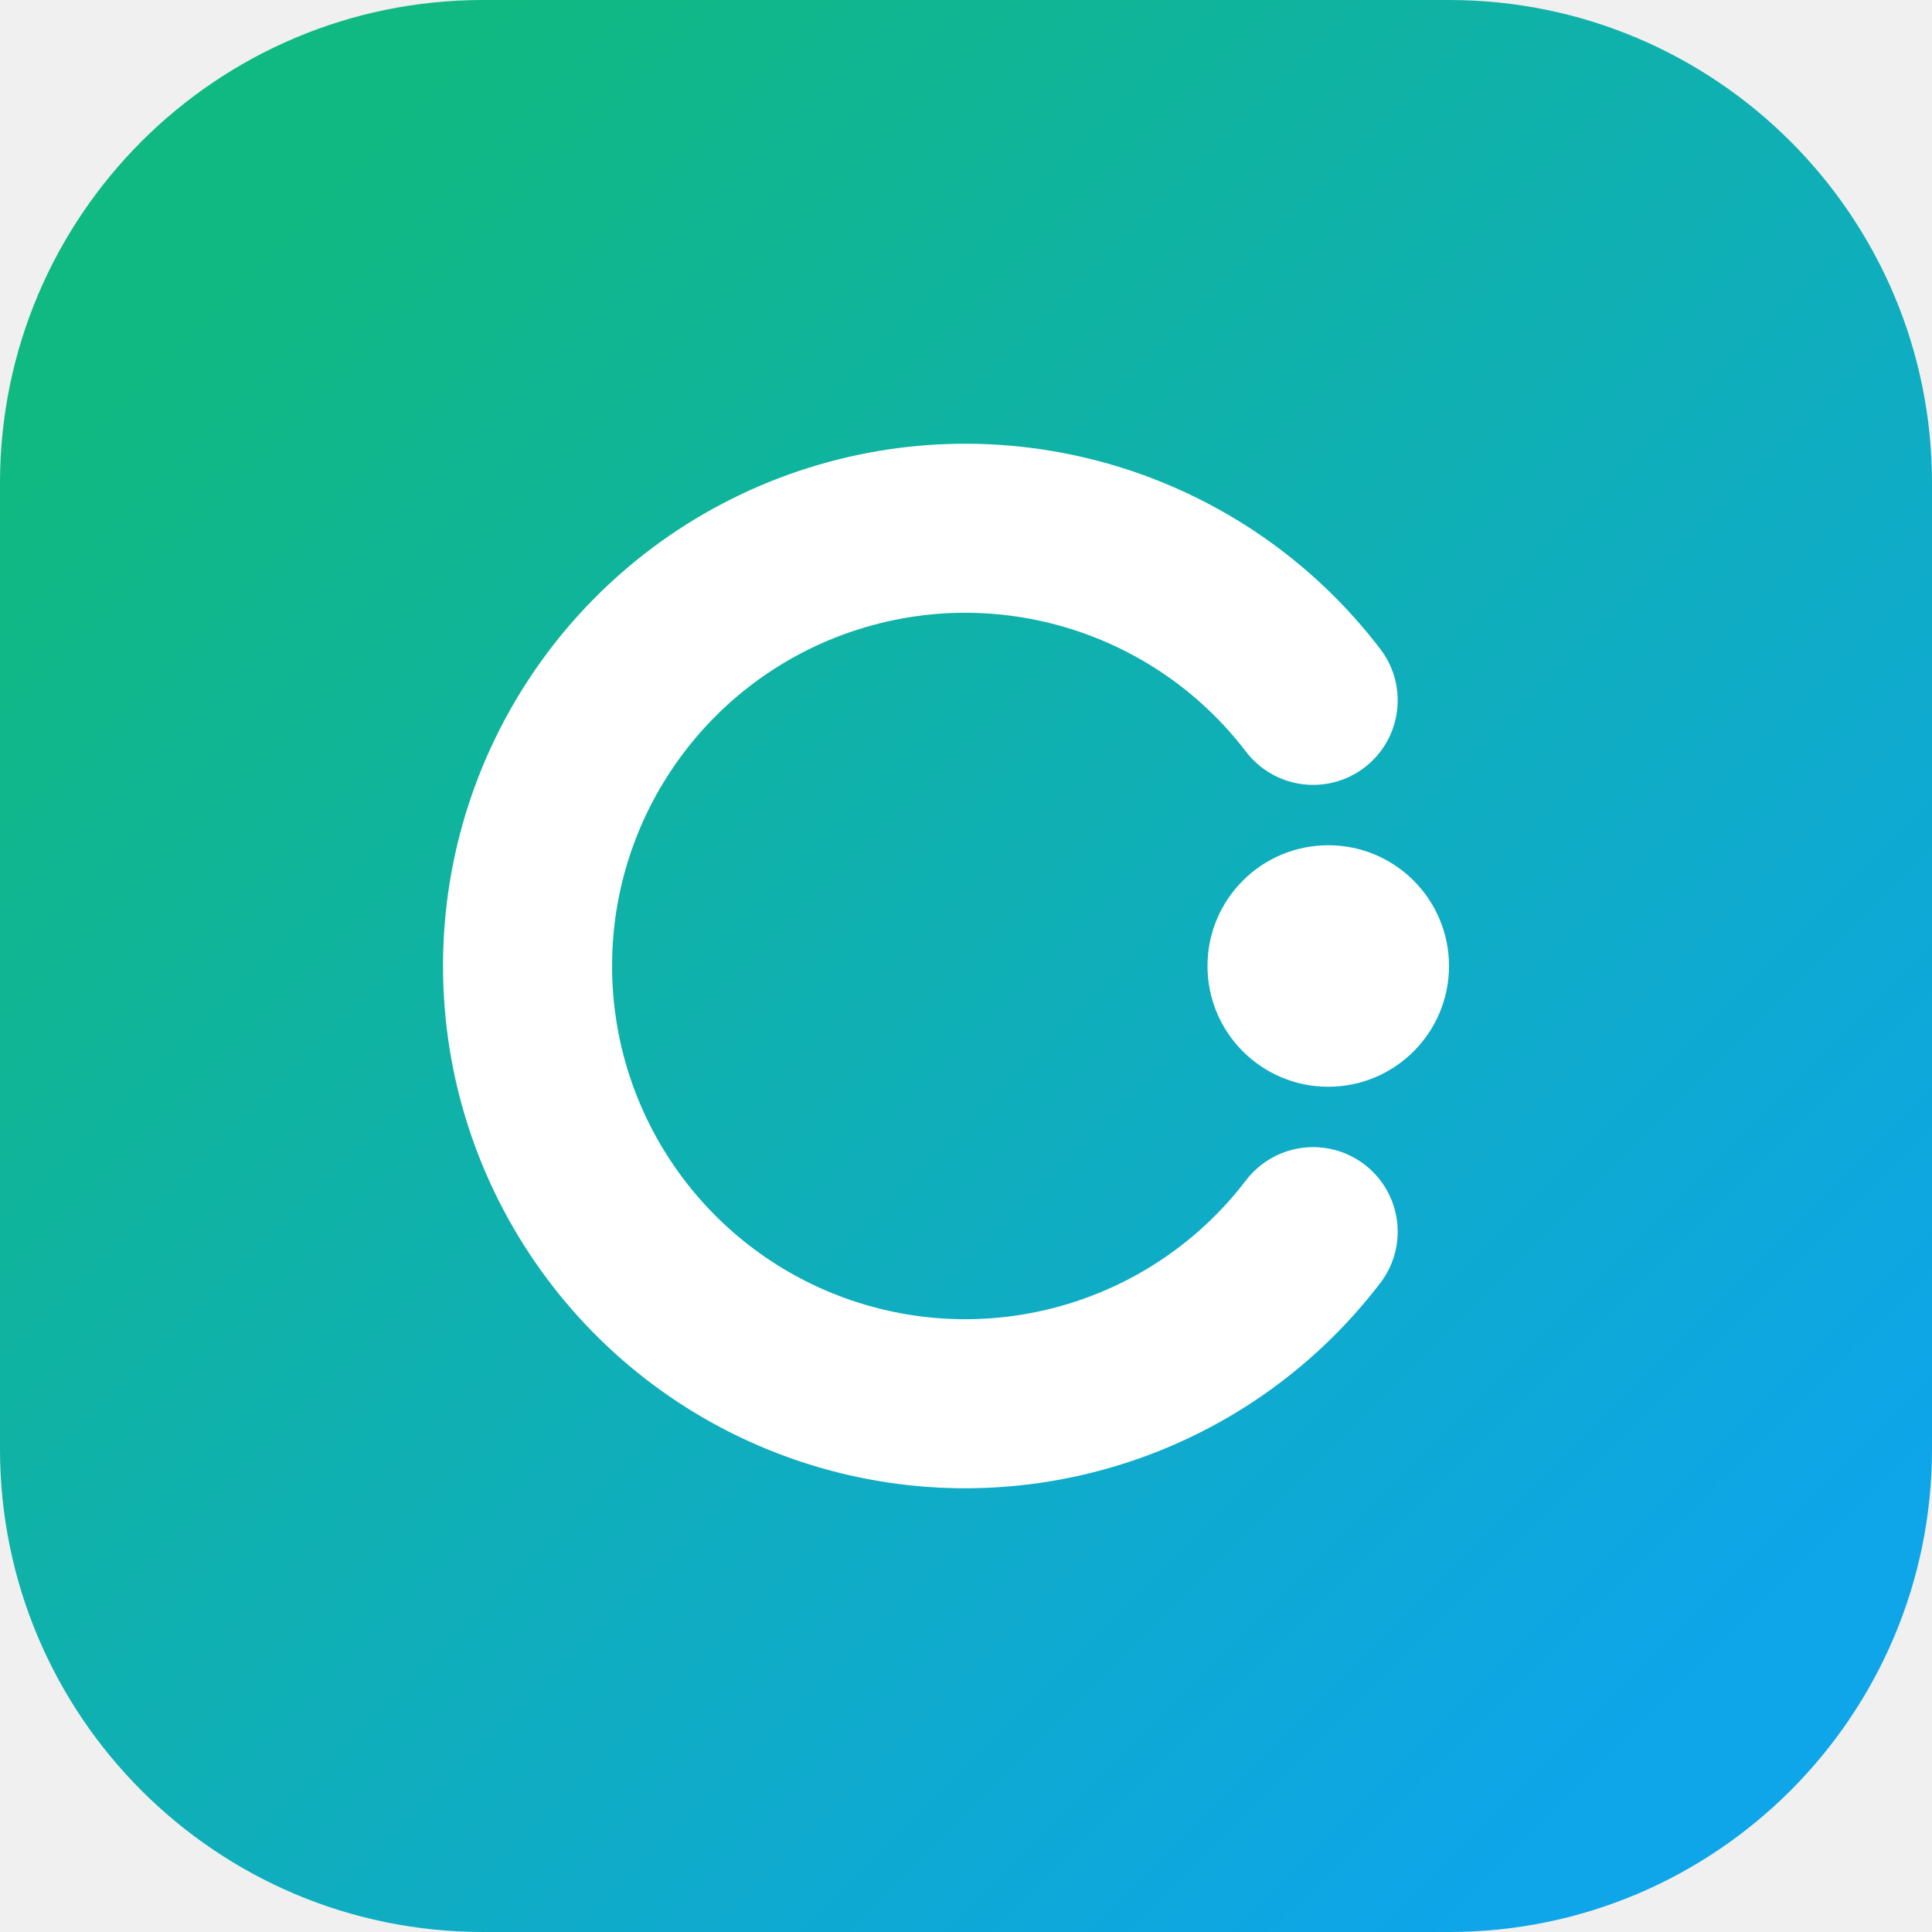
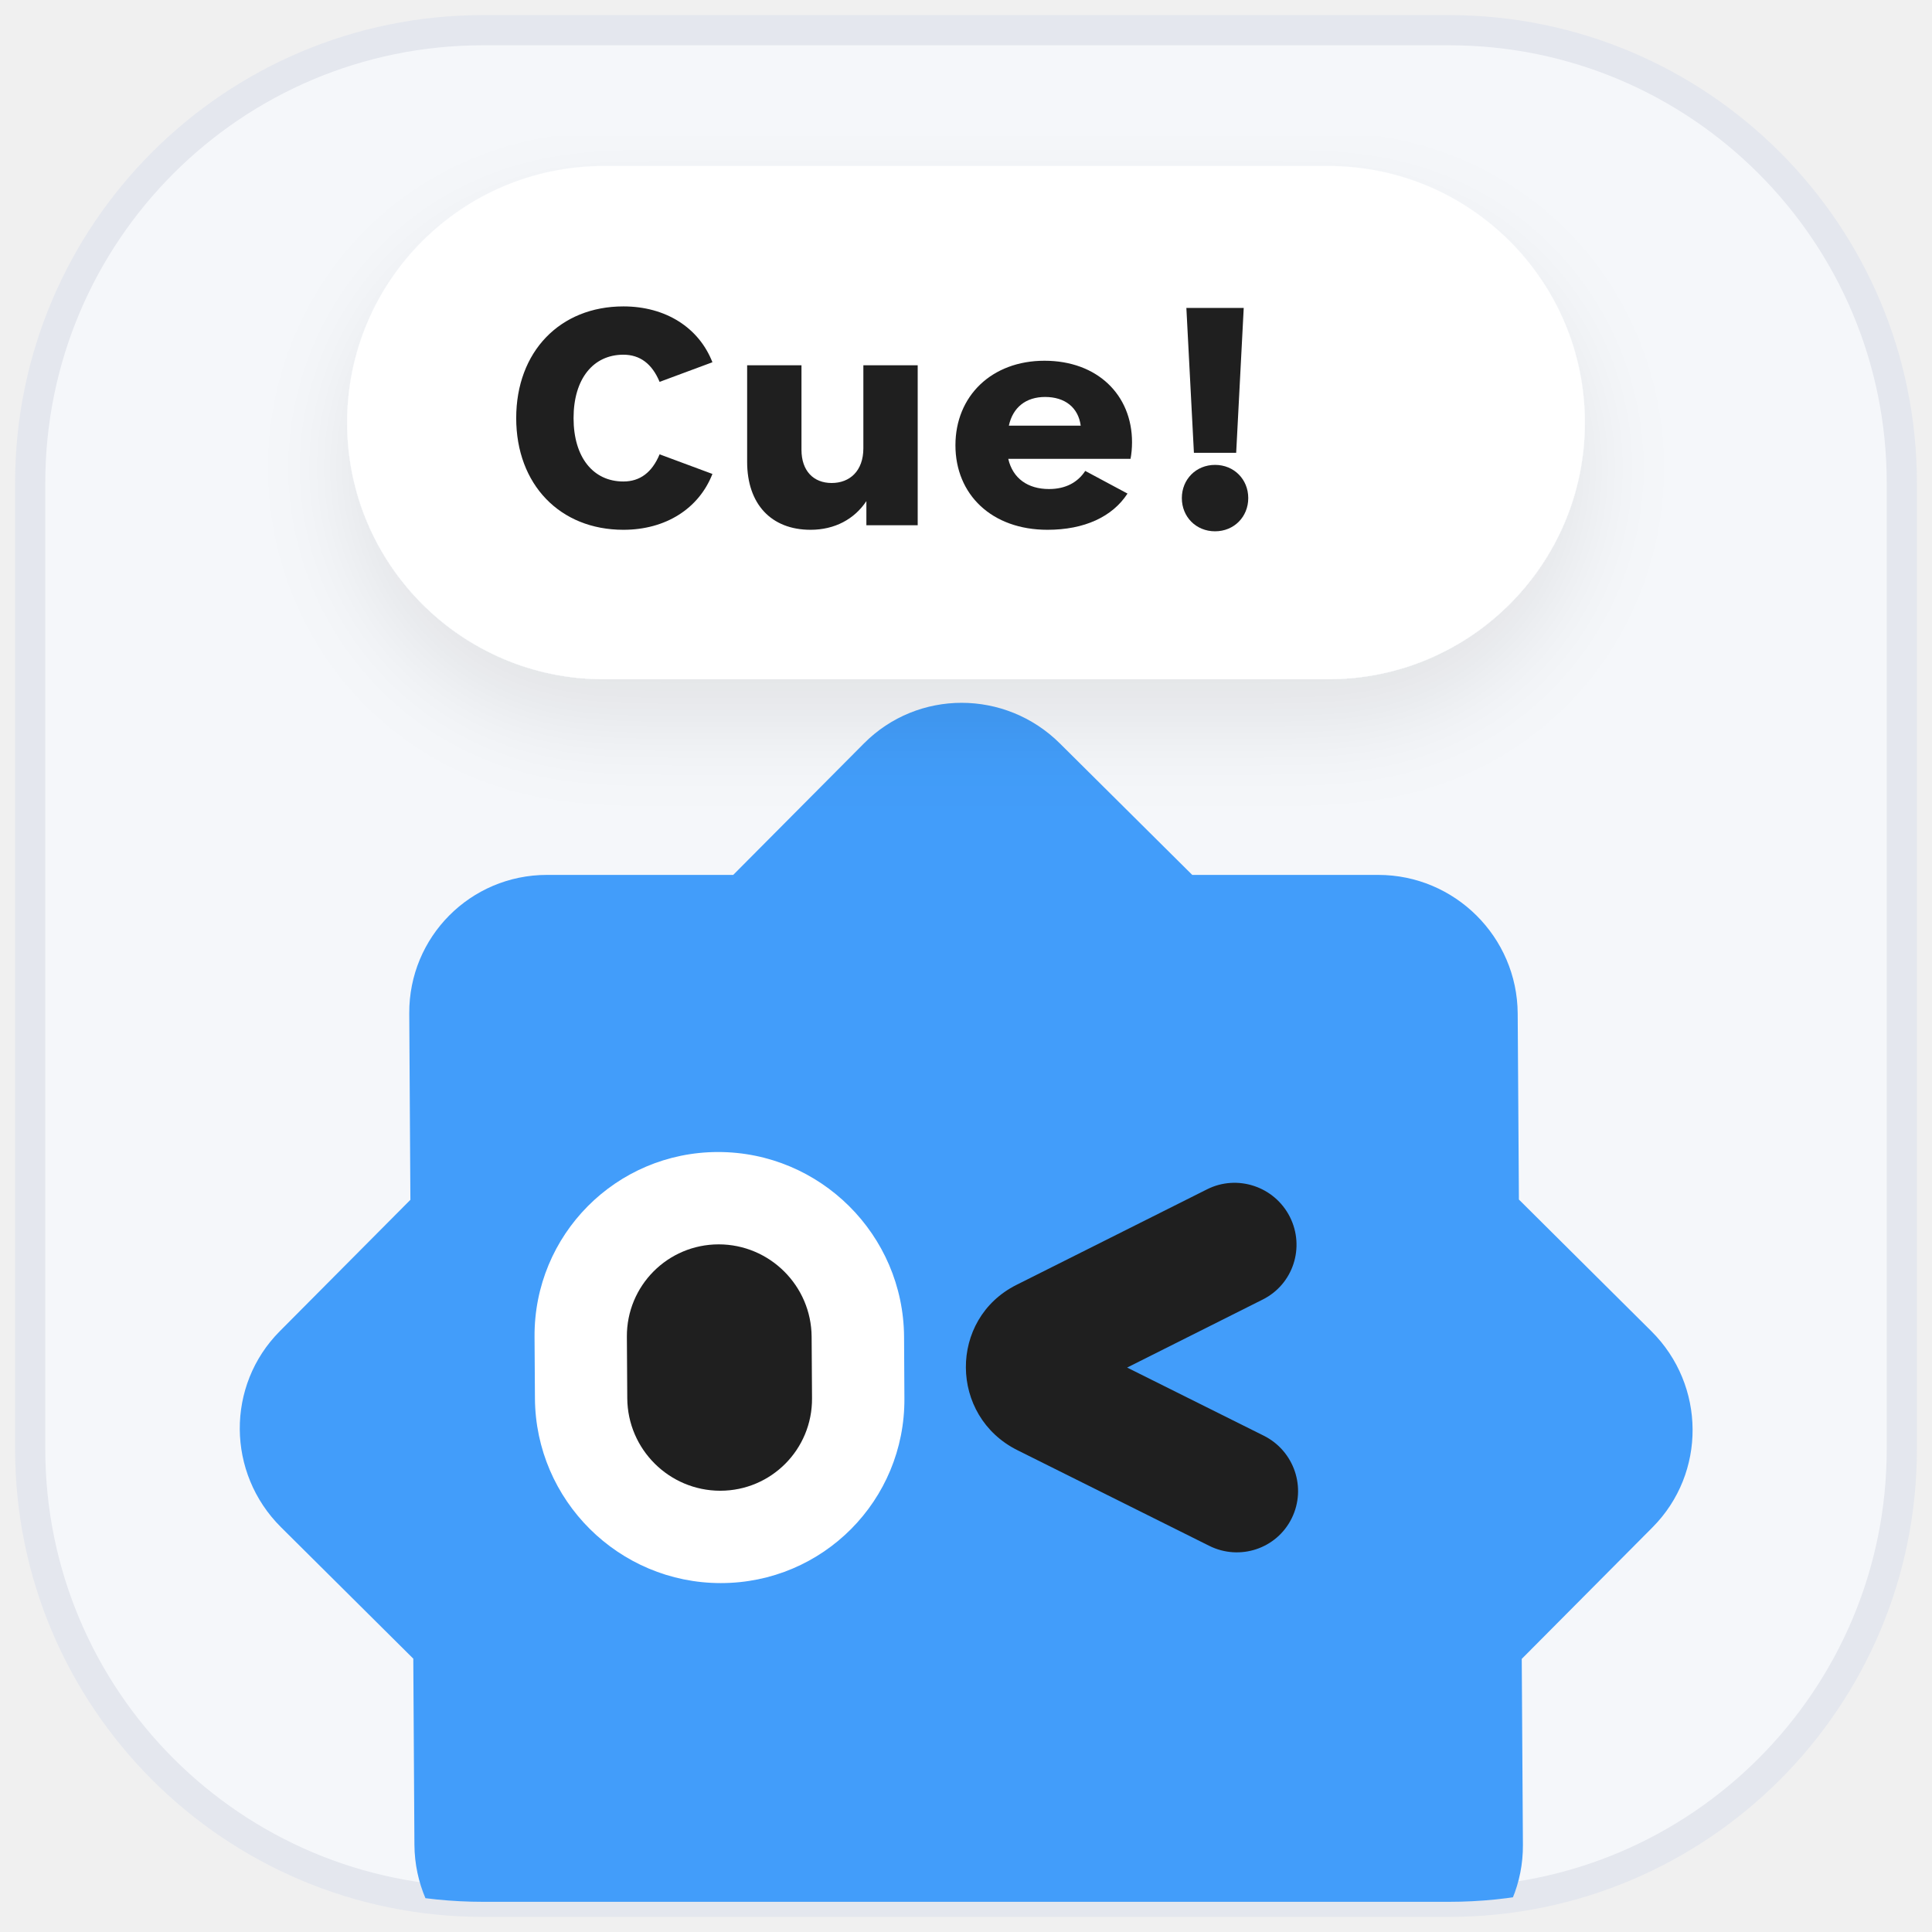
- <svg xmlns="http://www.w3.org/2000/svg" viewBox="0 0 64 64" fill="none">
+ <svg xmlns="http://www.w3.org/2000/svg" width="64" height="64" viewBox="0 0 64 64" fill="none">
  <defs>
-     <linearGradient id="cue-g" x1="8" y1="8" x2="56" y2="56" gradientUnits="userSpaceOnUse">
-       <stop offset="0%" stop-color="#10B981" />
-       <stop offset="100%" stop-color="#0EA5E9" />
-     </linearGradient>
+     <clipPath id="cue_tile_clip">
+       <rect x="1" y="1" width="62" height="62" rx="15" />
+     </clipPath>
+     <filter id="cue_pill_shadow" x="8" y="3" width="48" height="26" filterUnits="userSpaceOnUse" color-interpolation-filters="sRGB">
+       <feDropShadow dx="0" dy="1.5" stdDeviation="1.5" flood-color="#0F172A" flood-opacity="0.08" />
+     </filter>
  </defs>
-   <rect width="64" height="64" rx="16" fill="url(#cue-g)" />
-   <path d="M43.5 23.2A14.5 14.5 0 1 0 43.5 40.8" stroke="#FFFFFF" stroke-width="5.6" stroke-linecap="round" />
-   <circle cx="44" cy="32" r="4" fill="#FFFFFF" />
+   <rect x="1" y="1" width="62" height="62" rx="15" fill="#F5F7FA" stroke="#E4E7EE" stroke-width="1" />
+   <g clip-path="url(#cue_tile_clip)">
+     <g transform="translate(1.69, 17.5) scale(2.04) rotate(15 15 15)">
+       <path d="M10.284 4.351C10.9 3.276 12.275 2.908 13.357 3.528L15.986 5.034L18.904 4.252C20.104 3.931 21.344 4.641 21.673 5.84L22.474 8.753L25.106 10.262C26.187 10.882 26.564 12.255 25.949 13.33L24.449 15.946L25.249 18.858C25.578 20.056 24.872 21.288 23.672 21.61L20.755 22.391L19.256 25.006C18.64 26.08 17.265 26.449 16.183 25.829L13.552 24.321L10.632 25.104C9.431 25.425 8.192 24.714 7.862 23.516L7.062 20.601L4.434 19.095C3.353 18.475 2.975 17.102 3.591 16.027L5.088 13.416L4.287 10.498C3.958 9.3 4.664 8.068 5.864 7.746L8.786 6.963L10.284 4.351Z" fill="#429DFA" />
+       <path d="M17.54 9.903C17.951 9.537 18.585 9.575 18.954 9.987C19.323 10.4 19.289 11.031 18.877 11.397L17.035 13.035L19.463 13.529C20.006 13.639 20.358 14.167 20.25 14.707C20.143 15.248 19.615 15.596 19.073 15.486L15.662 14.792C14.448 14.545 14.03 13.024 14.951 12.204L17.54 9.903Z" fill="#1F1F1F" />
+       <path d="M7.611 15.043C7.172 13.445 8.114 11.802 9.714 11.373C11.315 10.944 12.968 11.892 13.407 13.49L13.671 14.454C14.11 16.052 13.169 17.694 11.568 18.123C9.968 18.552 8.315 17.605 7.876 16.007L7.611 15.043Z" fill="white" />
+       <path d="M9.059 14.654C8.84 13.855 9.311 13.034 10.111 12.819C10.911 12.605 11.738 13.079 11.957 13.878L12.222 14.842C12.441 15.641 11.971 16.462 11.171 16.677C10.37 16.891 9.544 16.417 9.324 15.618L9.059 14.654Z" fill="#1F1F1F" />
+     </g>
+     <g filter="url(#cue_pill_shadow)">
+       <rect x="11.5" y="5.5" width="41" height="17" rx="8.5" fill="white" />
+     </g>
+     <path d="M23.6 15.7C23.15 16.85 22.05 17.55 20.65 17.55C18.55 17.55 17.1 16.05 17.1 13.85C17.1 11.65 18.55 10.15 20.65 10.15C22.05 10.15 23.15 10.85 23.6 12.0L21.85 12.65C21.6 12.05 21.2 11.75 20.65 11.75C19.65 11.75 19.0 12.55 19.0 13.85C19.0 15.15 19.65 15.95 20.65 15.95C21.2 15.95 21.6 15.65 21.85 15.05L23.6 15.7Z" fill="#1F1F1F" />
+     <path d="M30.4 12.1V17.4H28.7V16.6C28.3 17.2 27.65 17.55 26.85 17.55C25.55 17.55 24.75 16.7 24.75 15.3V12.1H26.55V14.9C26.55 15.6 26.95 16.0 27.55 16.0C28.15 16.0 28.6 15.6 28.6 14.85V12.1H30.4Z" fill="#1F1F1F" />
+     <path d="M37.45 15.2H33.4C33.55 15.85 34.05 16.2 34.75 16.2C35.3 16.2 35.7 15.98 35.95 15.6L37.35 16.35C36.85 17.12 35.92 17.55 34.7 17.55C32.85 17.55 31.65 16.38 31.65 14.75C31.65 13.12 32.85 11.95 34.6 11.95C36.35 11.95 37.5 13.08 37.5 14.65C37.5 14.85 37.48 15.05 37.45 15.2ZM33.42 14.1H35.8C35.72 13.5 35.28 13.15 34.62 13.15C33.98 13.15 33.55 13.5 33.42 14.1Z" fill="#1F1F1F" />
+     <path d="M39.3 10.2H41.2L40.95 15.0H39.55L39.3 10.2ZM40.25 17.6C39.62 17.6 39.15 17.12 39.15 16.5C39.15 15.88 39.62 15.4 40.25 15.4C40.88 15.4 41.35 15.88 41.35 16.5C41.35 17.12 40.88 17.6 40.25 17.6Z" fill="#1F1F1F" />
+   </g>
</svg>
